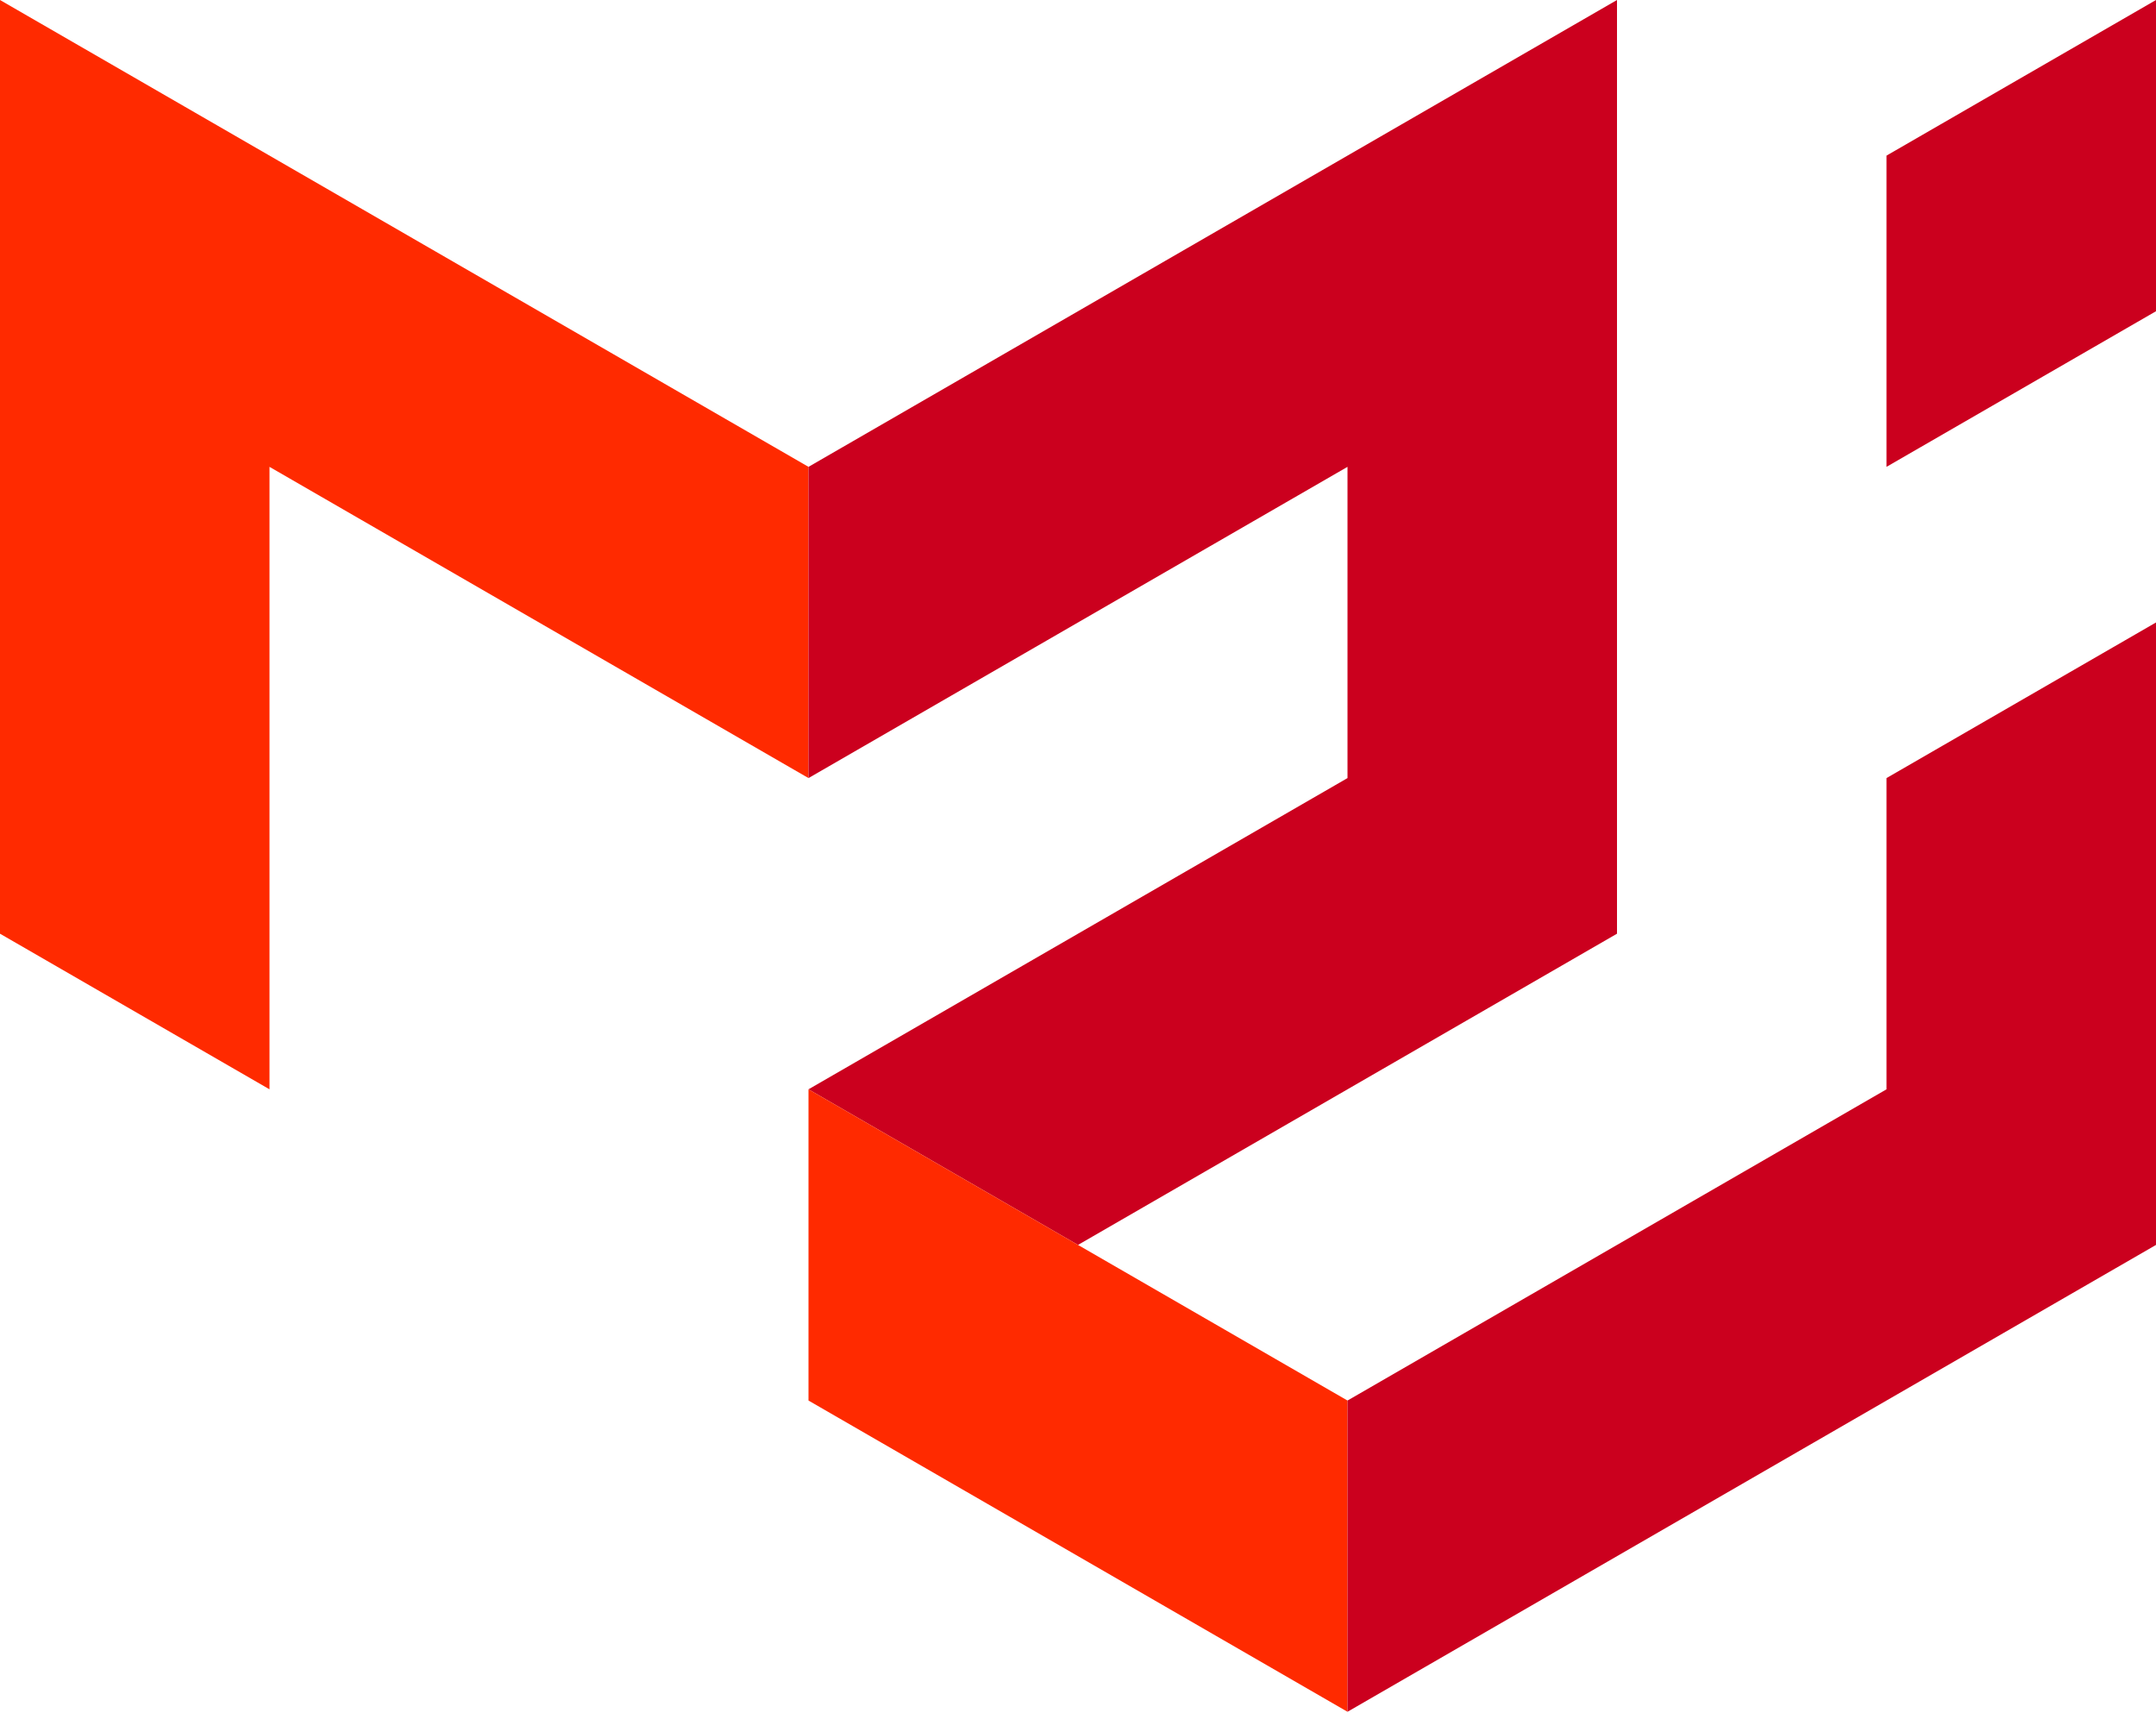
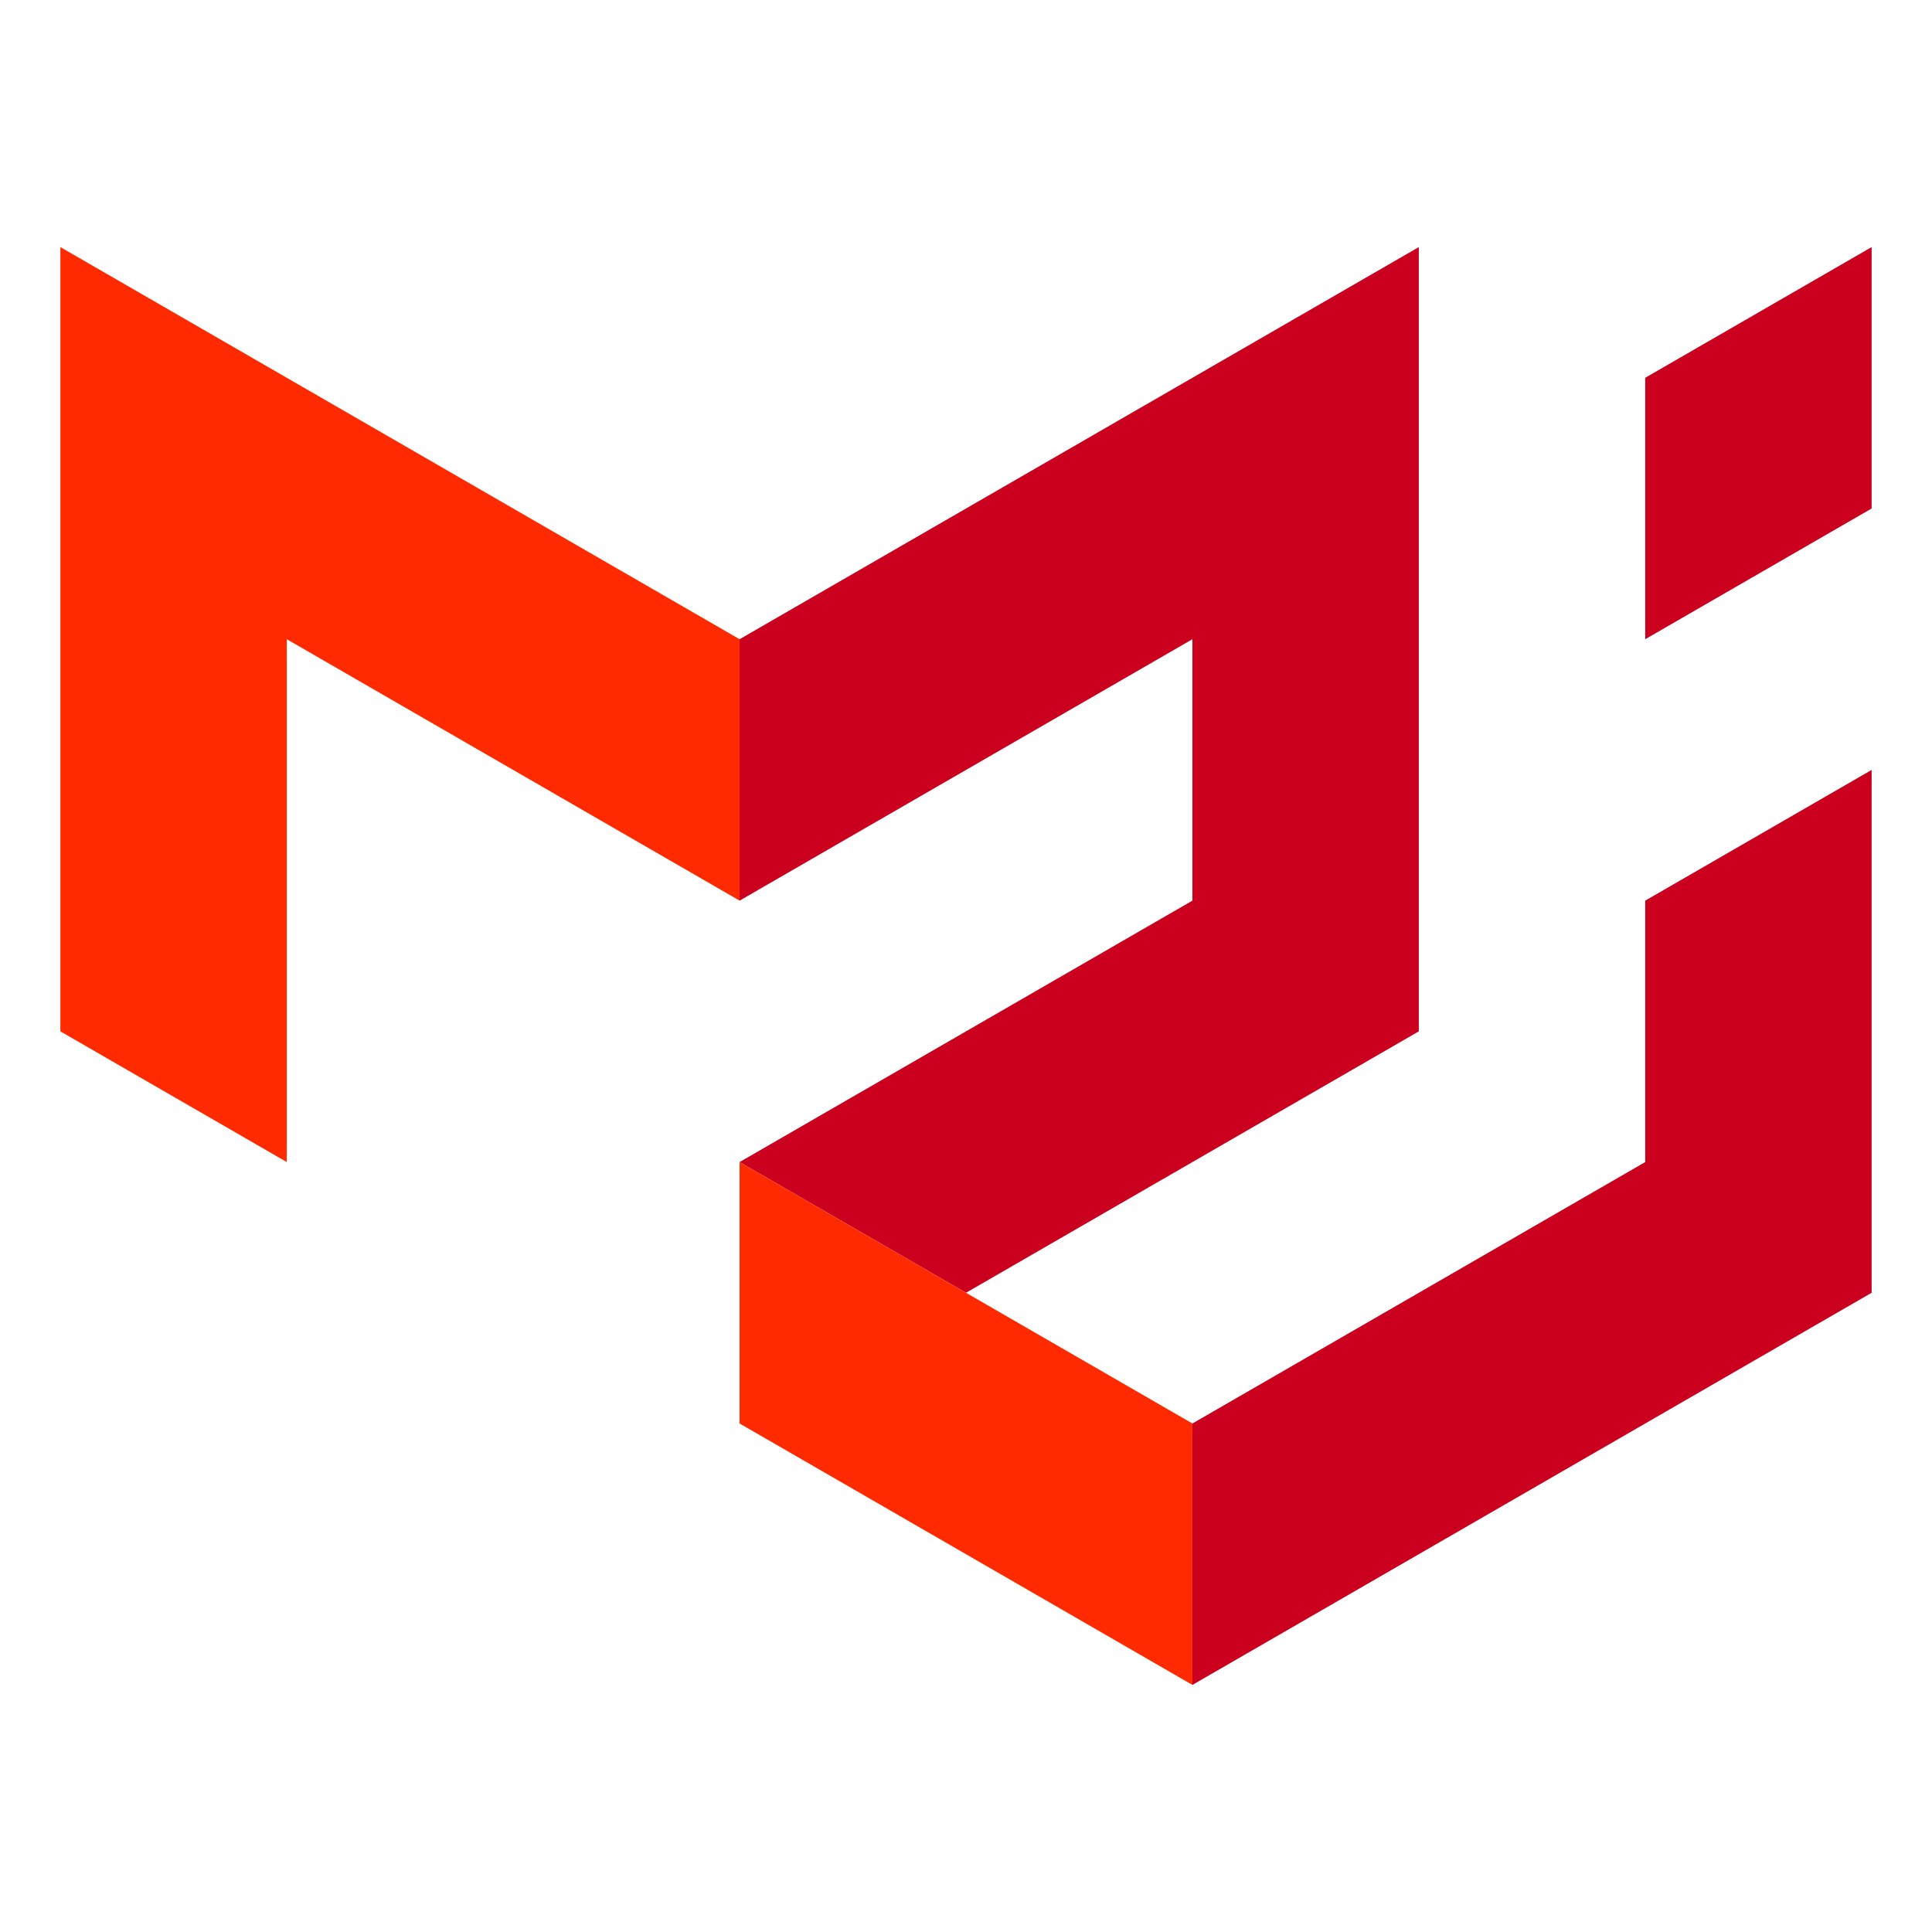
- <svg xmlns="http://www.w3.org/2000/svg" id="svg10" version="1.1" viewBox="0 0 600 476.6">
+ <svg xmlns="http://www.w3.org/2000/svg" height="640" width="640" viewBox="0 0 640 640" version="1.1" id="svg10">
  <defs id="defs14" />
-   <path style="fill:#ff2a00;fill-opacity:1" id="path2" fill="#00b0ff" d="m0 259.8v-259.8l225 129.9v86.6l-150-86.6v173.2z" />
-   <path style="fill:#cb001e;fill-opacity:1" id="path4" fill="#0081cb" d="m225 129.9 225-129.9v259.8l-150 86.6-75-43.3 150-86.6v-86.6l-150 86.6z" />
-   <path style="fill:#ff2a00;fill-opacity:1" id="path6" fill="#00b0ff" d="m225 303.1v86.6l150 86.6v-86.6z" />
-   <path style="fill:#cb001e;fill-opacity:1" id="path8" fill="#0081cb" d="m375 476.3 225-129.9v-173.2l-75 43.3v86.6l-150 86.6zm150-346.4v-86.6l75-43.3v86.6z" />
+   <g transform="translate(20,81.85)" id="g1415">
+     <path style="fill:#ff2a00;fill-opacity:1" id="path2" fill="#00b0ff" d="M 0,259.8 V 0 l 225,129.9 v 86.6 L 75,129.9 v 173.2 z" />
+     <path style="fill:#cb001e;fill-opacity:1" id="path4" fill="#0081cb" d="M 225,129.9 450,0 v 259.8 l -150,86.6 -75,-43.3 150,-86.6 v -86.6 l -150,86.6 z" />
+     <path style="fill:#ff2a00;fill-opacity:1" id="path6" fill="#00b0ff" d="m 225,303.1 v 86.6 l 150,86.6 v -86.6 z" />
+     <path style="fill:#cb001e;fill-opacity:1" id="path8" fill="#0081cb" d="M 375,476.3 600,346.4 V 173.2 l -75,43.3 v 86.6 L 375,389.7 Z M 525,129.9 V 43.3 L 600,0 v 86.6 z" />
+   </g>
</svg>
